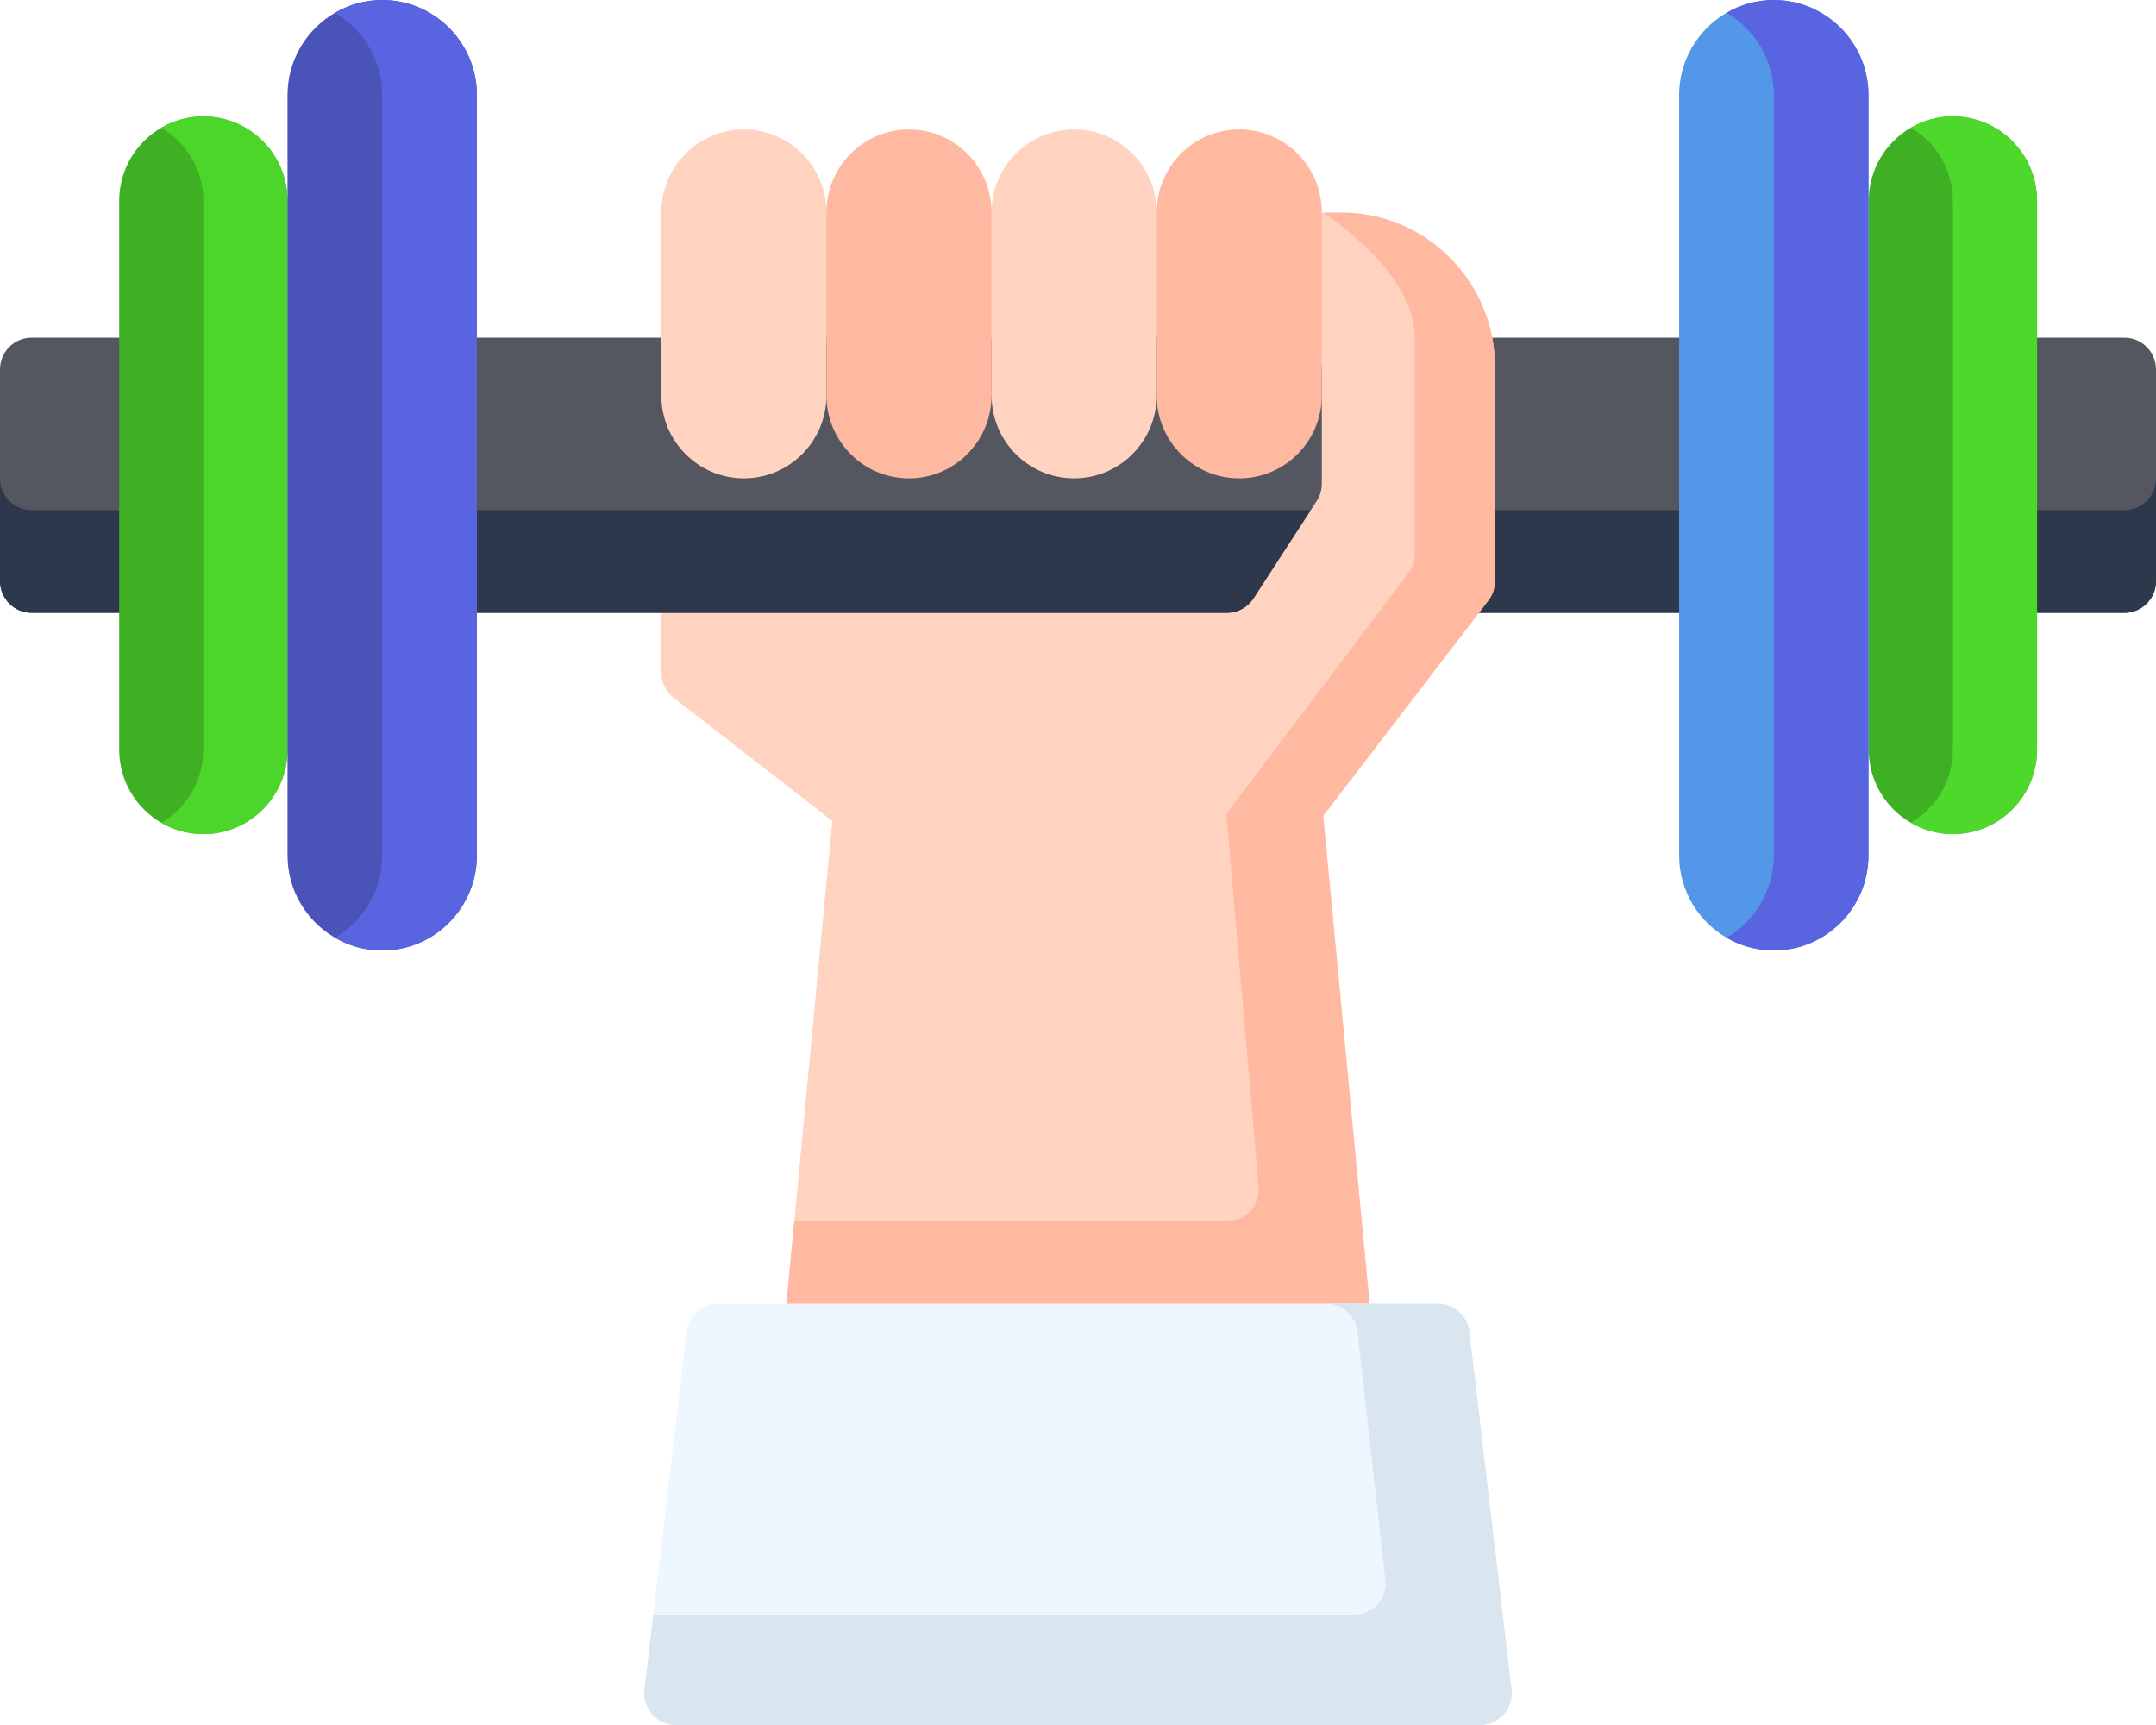
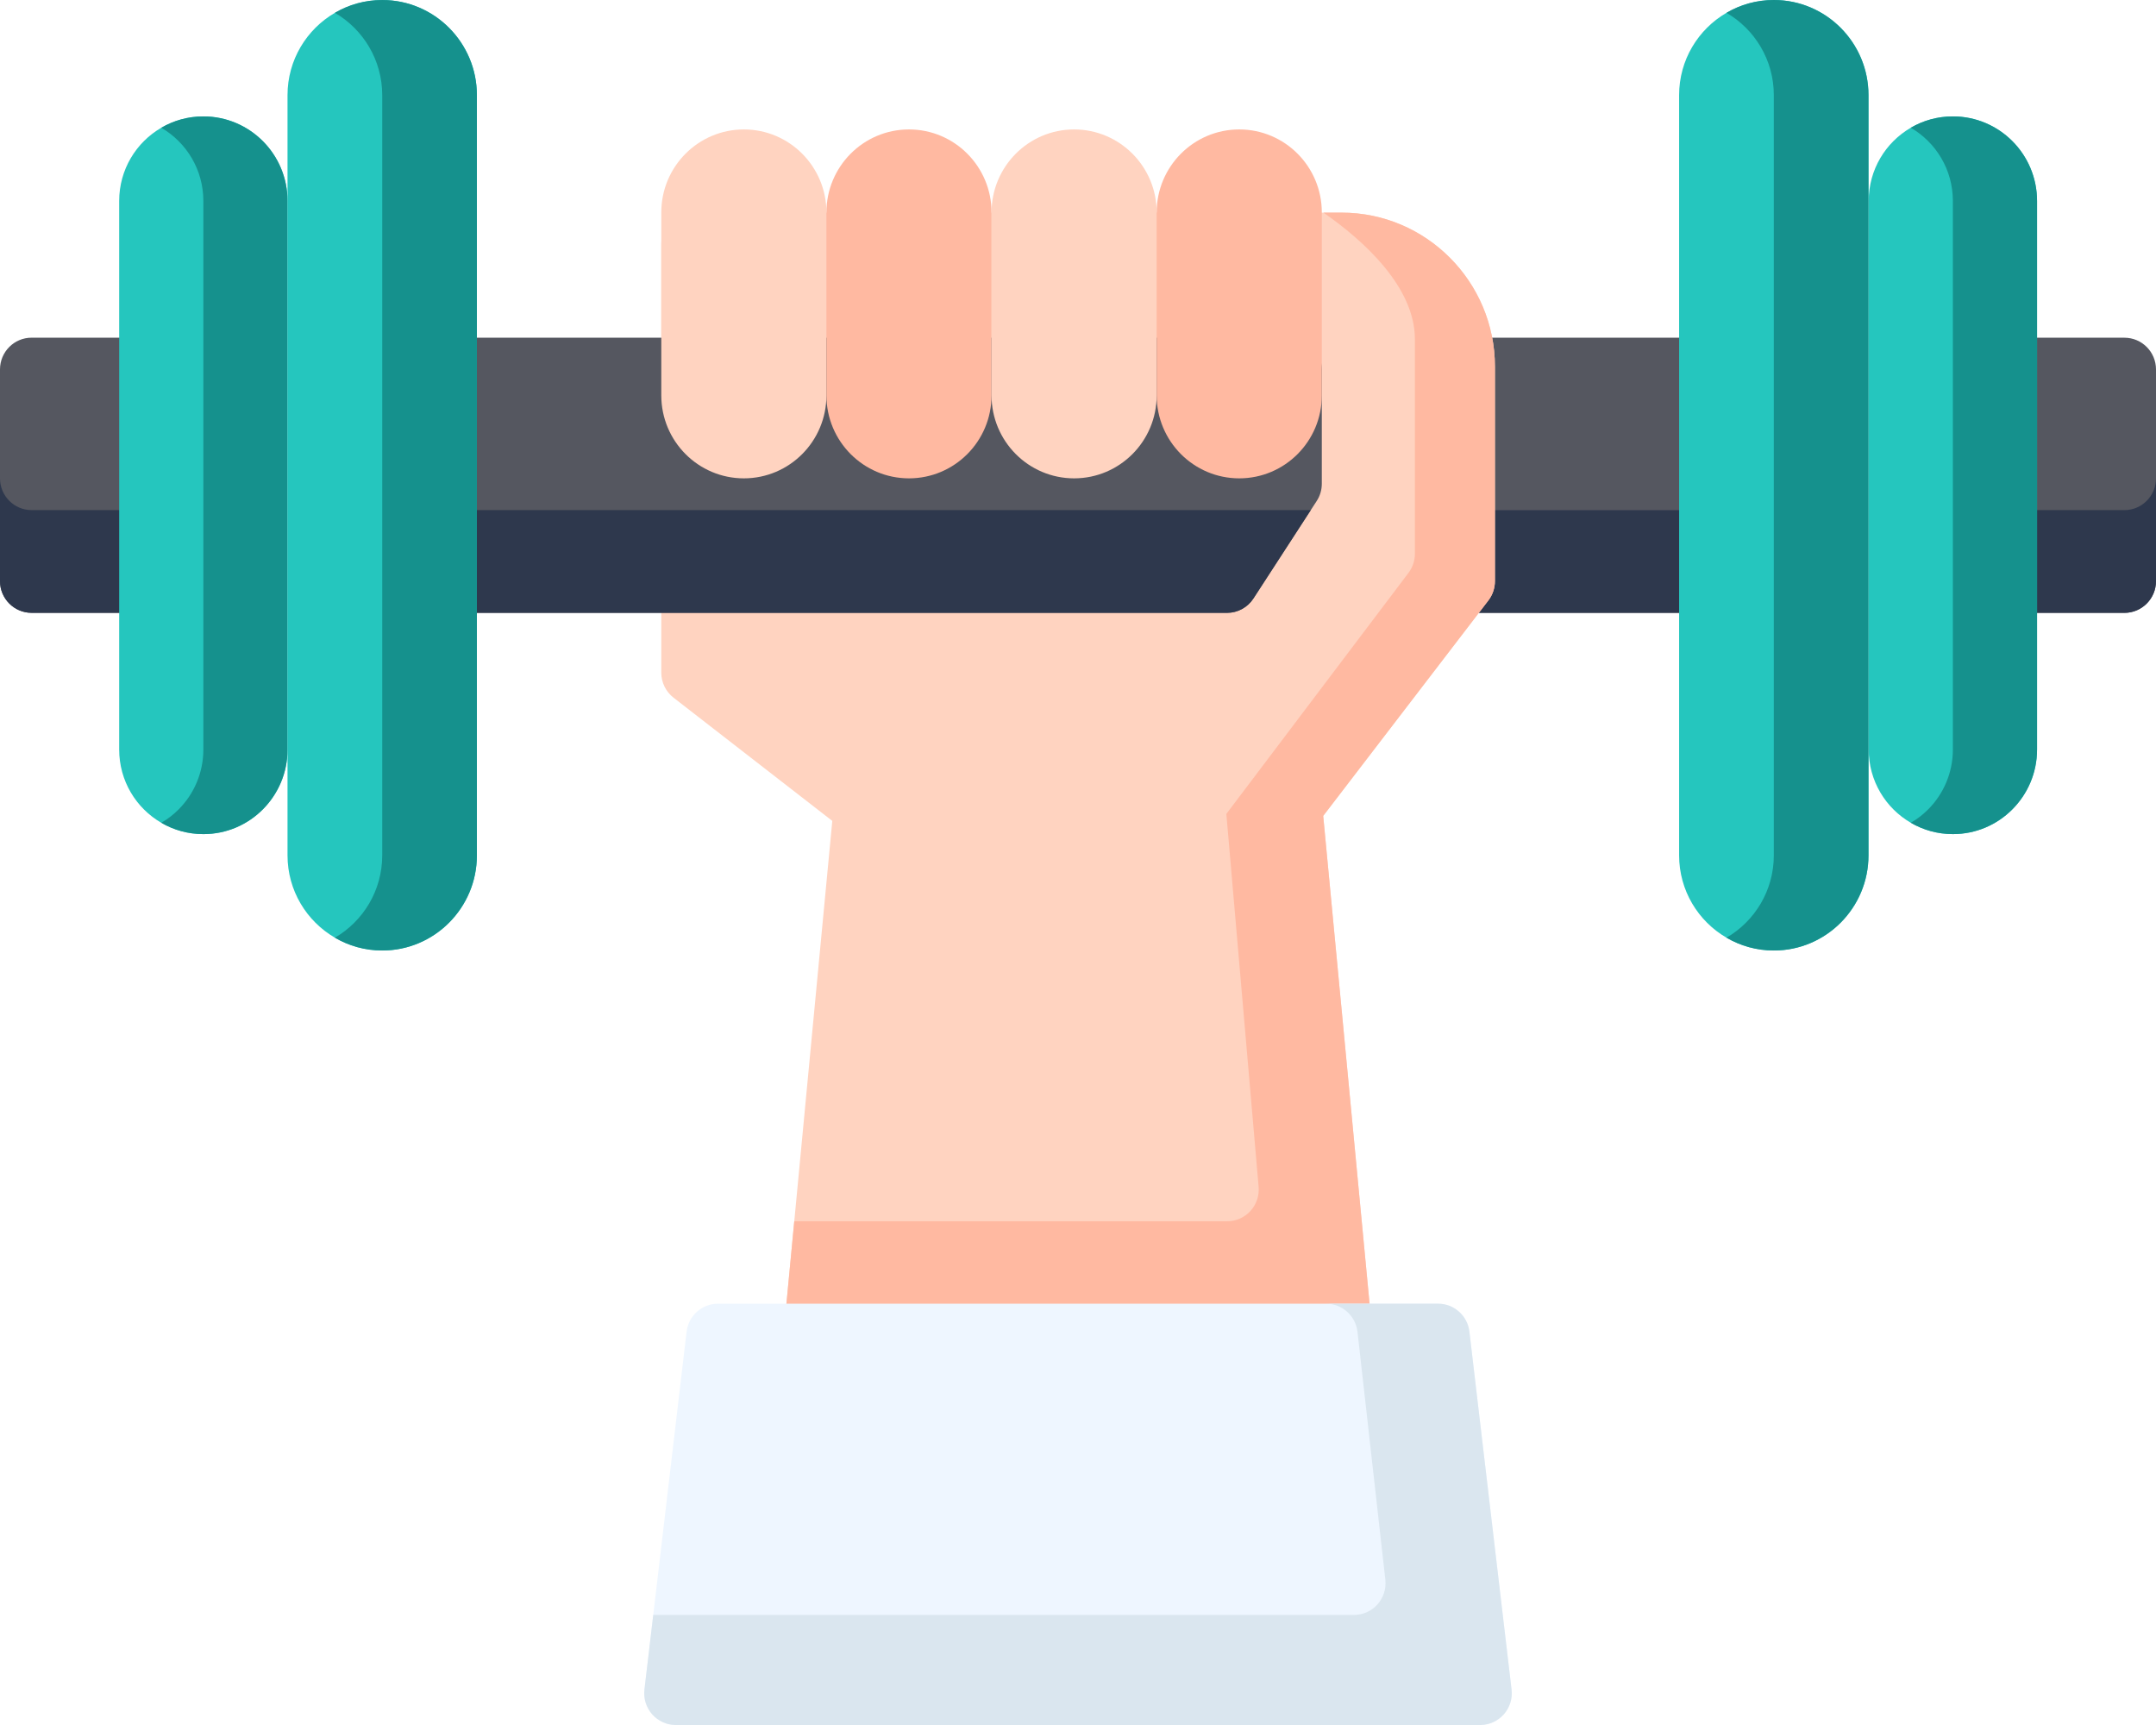
<svg xmlns="http://www.w3.org/2000/svg" width="140" height="112" viewBox="0 0 140 112" fill="none">
  <path d="M113.135 23.988V37.73C113.135 38.867 112.216 39.791 111.084 39.791H95.022C93.89 39.791 92.972 38.867 92.972 37.73V23.988C92.972 22.847 93.89 21.927 95.022 21.927H111.084C112.216 21.927 113.135 22.847 113.135 23.988Z" fill="#555760" />
  <path d="M9.79 21.925H2.051C0.918 21.925 0 22.848 0 23.986V37.728C0 38.867 0.918 39.789 2.051 39.789H9.79C10.922 39.789 11.84 38.867 11.84 37.728V23.986C11.84 22.848 10.922 21.925 9.79 21.925Z" fill="#555760" />
  <path d="M140 23.988V37.729C140 38.867 139.081 39.791 137.949 39.791H130.211C129.079 39.791 128.16 38.867 128.16 37.729V23.988C128.16 22.847 129.079 21.927 130.211 21.927H137.949C139.081 21.927 140 22.847 140 23.988Z" fill="#555760" />
  <path d="M140 31.059V37.729C140 38.867 139.081 39.791 137.949 39.791H130.211C129.079 39.791 128.16 38.867 128.16 37.729V31.059C128.16 32.197 129.079 33.12 130.211 33.12H137.949C139.081 33.12 140 32.197 140 31.059Z" fill="#2E384D" />
  <path d="M11.84 31.058V37.728C11.84 38.866 10.921 39.789 9.789 39.789H2.051C0.919 39.789 0 38.866 0 37.728V31.058C0 32.196 0.919 33.119 2.051 33.119H9.789C10.921 33.119 11.84 32.196 11.84 31.058Z" fill="#2E384D" />
  <path d="M113.135 33.121V37.73C113.135 38.868 112.216 39.791 111.084 39.791H95.022C93.89 39.791 92.972 38.868 92.972 37.73V33.121H113.135Z" fill="#2E384D" />
-   <path d="M18.671 13.05V48.665C18.671 50.182 18.058 51.554 17.069 52.549C16.081 53.544 14.714 54.157 13.205 54.157C12.21 54.157 11.277 53.89 10.473 53.42C8.838 52.474 7.739 50.699 7.739 48.665V13.05C7.739 11.016 8.838 9.241 10.473 8.295C11.277 7.825 12.21 7.559 13.205 7.559C16.224 7.559 18.671 10.016 18.671 13.05Z" fill="#3FB023" />
-   <path d="M18.671 13.05V48.665C18.671 50.182 18.058 51.554 17.069 52.548C16.081 53.543 14.714 54.156 13.205 54.156C12.21 54.156 11.277 53.89 10.473 53.42C10.889 53.181 11.269 52.886 11.605 52.548C12.592 51.554 13.205 50.182 13.205 48.665V13.05C13.205 11.016 12.106 9.243 10.473 8.295C11.277 7.825 12.21 7.558 13.205 7.558C16.224 7.558 18.671 10.015 18.671 13.05Z" fill="#4CD62B" />
-   <path d="M132.276 13.049V48.664C132.276 50.181 131.663 51.553 130.673 52.548C129.686 53.543 128.319 54.156 126.81 54.156C125.814 54.156 124.882 53.889 124.078 53.419C122.443 52.474 121.344 50.698 121.344 48.664V13.049C121.344 11.015 122.443 9.24 124.078 8.294C124.882 7.824 125.814 7.558 126.81 7.558C129.829 7.558 132.276 10.015 132.276 13.049Z" fill="#3FB023" />
-   <path d="M132.276 13.049V48.664C132.276 50.181 131.663 51.553 130.673 52.548C129.686 53.543 128.319 54.156 126.81 54.156C125.814 54.156 124.882 53.889 124.078 53.419C124.494 53.18 124.874 52.886 125.21 52.548C126.197 51.553 126.81 50.181 126.81 48.664V13.049C126.81 11.015 125.711 9.243 124.078 8.294C124.882 7.824 125.814 7.558 126.81 7.558C129.829 7.558 132.276 10.015 132.276 13.049Z" fill="#4DD82B" />
+   <path d="M18.671 13.05V48.665C18.671 50.182 18.058 51.554 17.069 52.549C16.081 53.544 14.714 54.157 13.205 54.157C12.21 54.157 11.277 53.89 10.473 53.42C8.838 52.474 7.739 50.699 7.739 48.665V13.05C7.739 11.016 8.838 9.241 10.473 8.295C11.277 7.825 12.21 7.559 13.205 7.559C16.224 7.559 18.671 10.016 18.671 13.05Z" fill="#25C6BE" />
+   <path d="M18.671 13.05V48.665C18.671 50.182 18.058 51.554 17.069 52.548C16.081 53.543 14.714 54.156 13.205 54.156C12.21 54.156 11.277 53.89 10.473 53.42C10.889 53.181 11.269 52.886 11.605 52.548C12.592 51.554 13.205 50.182 13.205 48.665V13.05C13.205 11.016 12.106 9.243 10.473 8.295C11.277 7.825 12.21 7.558 13.205 7.558C16.224 7.558 18.671 10.015 18.671 13.05Z" fill="#15918D" />
+   <path d="M132.276 13.049V48.664C132.276 50.181 131.663 51.553 130.673 52.548C129.686 53.543 128.319 54.156 126.81 54.156C125.814 54.156 124.882 53.889 124.078 53.419C122.443 52.474 121.344 50.698 121.344 48.664V13.049C121.344 11.015 122.443 9.24 124.078 8.294C124.882 7.824 125.814 7.558 126.81 7.558C129.829 7.558 132.276 10.015 132.276 13.049Z" fill="#25C6BE" />
+   <path d="M132.276 13.049V48.664C132.276 50.181 131.663 51.553 130.673 52.548C129.686 53.543 128.319 54.156 126.81 54.156C125.814 54.156 124.882 53.889 124.078 53.419C124.494 53.18 124.874 52.886 125.21 52.548C126.197 51.553 126.81 50.181 126.81 48.664V13.049C126.81 11.015 125.711 9.243 124.078 8.294C124.882 7.824 125.814 7.558 126.81 7.558C129.829 7.558 132.276 10.015 132.276 13.049Z" fill="#15918D" />
  <path d="M97.073 23.806V37.73C97.073 38.183 96.922 38.625 96.646 38.986L85.922 52.974L89.11 86.512C89.165 87.089 88.974 87.664 88.585 88.095C88.197 88.524 87.647 88.769 87.068 88.769H52.932C52.352 88.769 51.803 88.524 51.414 88.095C51.026 87.664 50.835 87.089 50.889 86.512L51.472 80.394L51.576 79.295L54.045 53.299L43.739 45.301C43.236 44.911 42.94 44.309 42.94 43.671V15.867C42.94 14.729 43.859 13.805 44.991 13.805H87.117C92.605 13.805 97.073 18.291 97.073 23.806Z" fill="#FFD3C0" />
  <path d="M97.073 23.806V37.73C97.073 38.183 96.922 38.625 96.646 38.986L85.922 52.974L89.11 86.512C89.165 87.089 88.974 87.664 88.585 88.095C88.197 88.524 87.647 88.769 87.068 88.769H52.932C52.352 88.769 51.802 88.524 51.414 88.095C51.026 87.664 50.834 87.089 50.889 86.512L51.471 80.394L51.575 79.295H79.685C80.264 79.295 80.814 79.05 81.202 78.622C81.591 78.19 81.782 77.616 81.727 77.039L79.633 52.845L91.451 37.207C91.727 36.847 91.877 36.405 91.877 35.949V22.028C91.877 18.623 88.536 15.611 85.941 13.805H87.117C92.605 13.805 97.073 18.291 97.073 23.806Z" fill="#FFB9A1" />
  <path d="M85.832 23.988V31.408C85.832 31.807 85.717 32.2 85.498 32.532L85.115 33.121L81.394 38.854C81.016 39.439 80.368 39.791 79.677 39.791H28.916C27.784 39.791 26.865 38.867 26.865 37.73V23.988C26.865 23.436 27.084 22.908 27.474 22.52C27.863 22.133 28.396 21.918 28.94 21.927H83.803C84.927 21.938 85.832 22.858 85.832 23.988Z" fill="#555760" />
  <path d="M26.865 33.12H85.115L81.394 38.853C81.016 39.439 80.368 39.791 79.677 39.791H28.916C27.784 39.791 26.865 38.867 26.865 37.729V33.12Z" fill="#2E384D" />
-   <path d="M30.967 6.179V55.536C30.967 58.944 28.211 61.714 24.82 61.714C23.702 61.714 22.652 61.412 21.747 60.881C19.909 59.815 18.67 57.82 18.67 55.536V6.179C18.67 3.895 19.909 1.9 21.747 0.833C22.652 0.303 23.702 0.001 24.82 0.001C28.211 0.001 30.967 2.771 30.967 6.179Z" fill="#4953B8" />
-   <path d="M30.967 6.179V55.536C30.967 58.944 28.211 61.714 24.82 61.714C23.702 61.714 22.652 61.412 21.747 60.881C23.581 59.815 24.82 57.817 24.82 55.536V6.179C24.82 3.898 23.581 1.9 21.747 0.833C22.652 0.303 23.702 0.001 24.82 0.001C28.211 0.001 30.967 2.771 30.967 6.179Z" fill="#5965E0" />
-   <path d="M121.33 6.178V55.535C121.33 58.943 118.573 61.714 115.183 61.714C114.064 61.714 113.014 61.411 112.109 60.881C110.272 59.814 109.033 57.819 109.033 55.535V6.178C109.033 3.894 110.272 1.899 112.109 0.833C113.014 0.302 114.064 0 115.183 0C118.573 0 121.33 2.77 121.33 6.178Z" fill="#5297E8" />
-   <path d="M121.33 6.178V55.535C121.33 58.943 118.574 61.714 115.183 61.714C114.065 61.714 113.015 61.411 112.11 60.881C113.945 59.814 115.183 57.816 115.183 55.535V6.178C115.183 3.897 113.945 1.899 112.11 0.833C113.015 0.302 114.065 0 115.183 0C118.574 0 121.33 2.77 121.33 6.178Z" fill="#5965E0" />
+   <path d="M30.967 6.179V55.536C30.967 58.944 28.211 61.714 24.82 61.714C23.702 61.714 22.652 61.412 21.747 60.881C19.909 59.815 18.67 57.82 18.67 55.536V6.179C18.67 3.895 19.909 1.9 21.747 0.833C22.652 0.303 23.702 0.001 24.82 0.001C28.211 0.001 30.967 2.771 30.967 6.179Z" fill="#25C6BE" />
+   <path d="M30.967 6.179V55.536C30.967 58.944 28.211 61.714 24.82 61.714C23.702 61.714 22.652 61.412 21.747 60.881C23.581 59.815 24.82 57.817 24.82 55.536V6.179C24.82 3.898 23.581 1.9 21.747 0.833C22.652 0.303 23.702 0.001 24.82 0.001C28.211 0.001 30.967 2.771 30.967 6.179Z" fill="#15918D" />
+   <path d="M121.33 6.178V55.535C121.33 58.943 118.573 61.714 115.183 61.714C114.064 61.714 113.014 61.411 112.109 60.881C110.272 59.814 109.033 57.819 109.033 55.535V6.178C109.033 3.894 110.272 1.899 112.109 0.833C113.014 0.302 114.064 0 115.183 0C118.573 0 121.33 2.77 121.33 6.178Z" fill="#25C6BE" />
+   <path d="M121.33 6.178V55.535C121.33 58.943 118.574 61.714 115.183 61.714C114.065 61.714 113.015 61.411 112.11 60.881C113.945 59.814 115.183 57.816 115.183 55.535V6.178C115.183 3.897 113.945 1.899 112.11 0.833C113.015 0.302 114.065 0 115.183 0C118.574 0 121.33 2.77 121.33 6.178Z" fill="#15918D" />
  <path d="M48.303 8.404C45.342 8.404 42.941 10.816 42.941 13.792V25.67C42.941 28.646 45.342 31.058 48.303 31.058C51.264 31.058 53.664 28.646 53.664 25.67V13.792C53.664 10.816 51.264 8.404 48.303 8.404Z" fill="#FFD3C0" />
  <path d="M59.025 8.404C56.064 8.404 53.664 10.816 53.664 13.792V25.67C53.664 28.646 56.064 31.058 59.025 31.058C61.986 31.058 64.386 28.646 64.386 25.67V13.792C64.386 10.816 61.986 8.404 59.025 8.404Z" fill="#FFB9A1" />
  <path d="M69.748 8.404C66.787 8.404 64.386 10.816 64.386 13.792V25.67C64.386 28.646 66.787 31.058 69.748 31.058C72.709 31.058 75.109 28.646 75.109 25.67V13.792C75.109 10.816 72.709 8.404 69.748 8.404Z" fill="#FFD3C0" />
  <path d="M80.471 8.404C77.51 8.404 75.109 10.816 75.109 13.792V25.67C75.109 28.646 77.51 31.058 80.471 31.058C83.432 31.058 85.832 28.646 85.832 25.67V13.792C85.832 10.816 83.431 8.404 80.471 8.404Z" fill="#FFB9A1" />
  <path d="M97.65 111.307C97.259 111.747 96.701 112 96.116 112H43.884C43.299 112 42.741 111.747 42.35 111.307C41.962 110.868 41.779 110.282 41.847 109.697L42.419 104.854L44.584 86.465C44.705 85.429 45.58 84.646 46.621 84.646H93.379C94.421 84.646 95.296 85.429 95.416 86.465L98.153 109.697C98.222 110.282 98.038 110.868 97.65 111.307Z" fill="#EEF6FF" />
  <path d="M97.65 111.307C97.259 111.747 96.701 112 96.116 112H43.884C43.299 112 42.741 111.747 42.35 111.307C41.962 110.868 41.779 110.282 41.847 109.697L42.419 104.854H87.921C88.507 104.854 89.064 104.602 89.453 104.162C89.844 103.722 90.024 103.137 89.956 102.551L88.148 86.465C88.025 85.429 87.15 84.646 86.111 84.646H93.379C94.421 84.646 95.296 85.429 95.416 86.465L98.153 109.697C98.222 110.282 98.038 110.868 97.65 111.307Z" fill="#DAE6EF" />
</svg>
